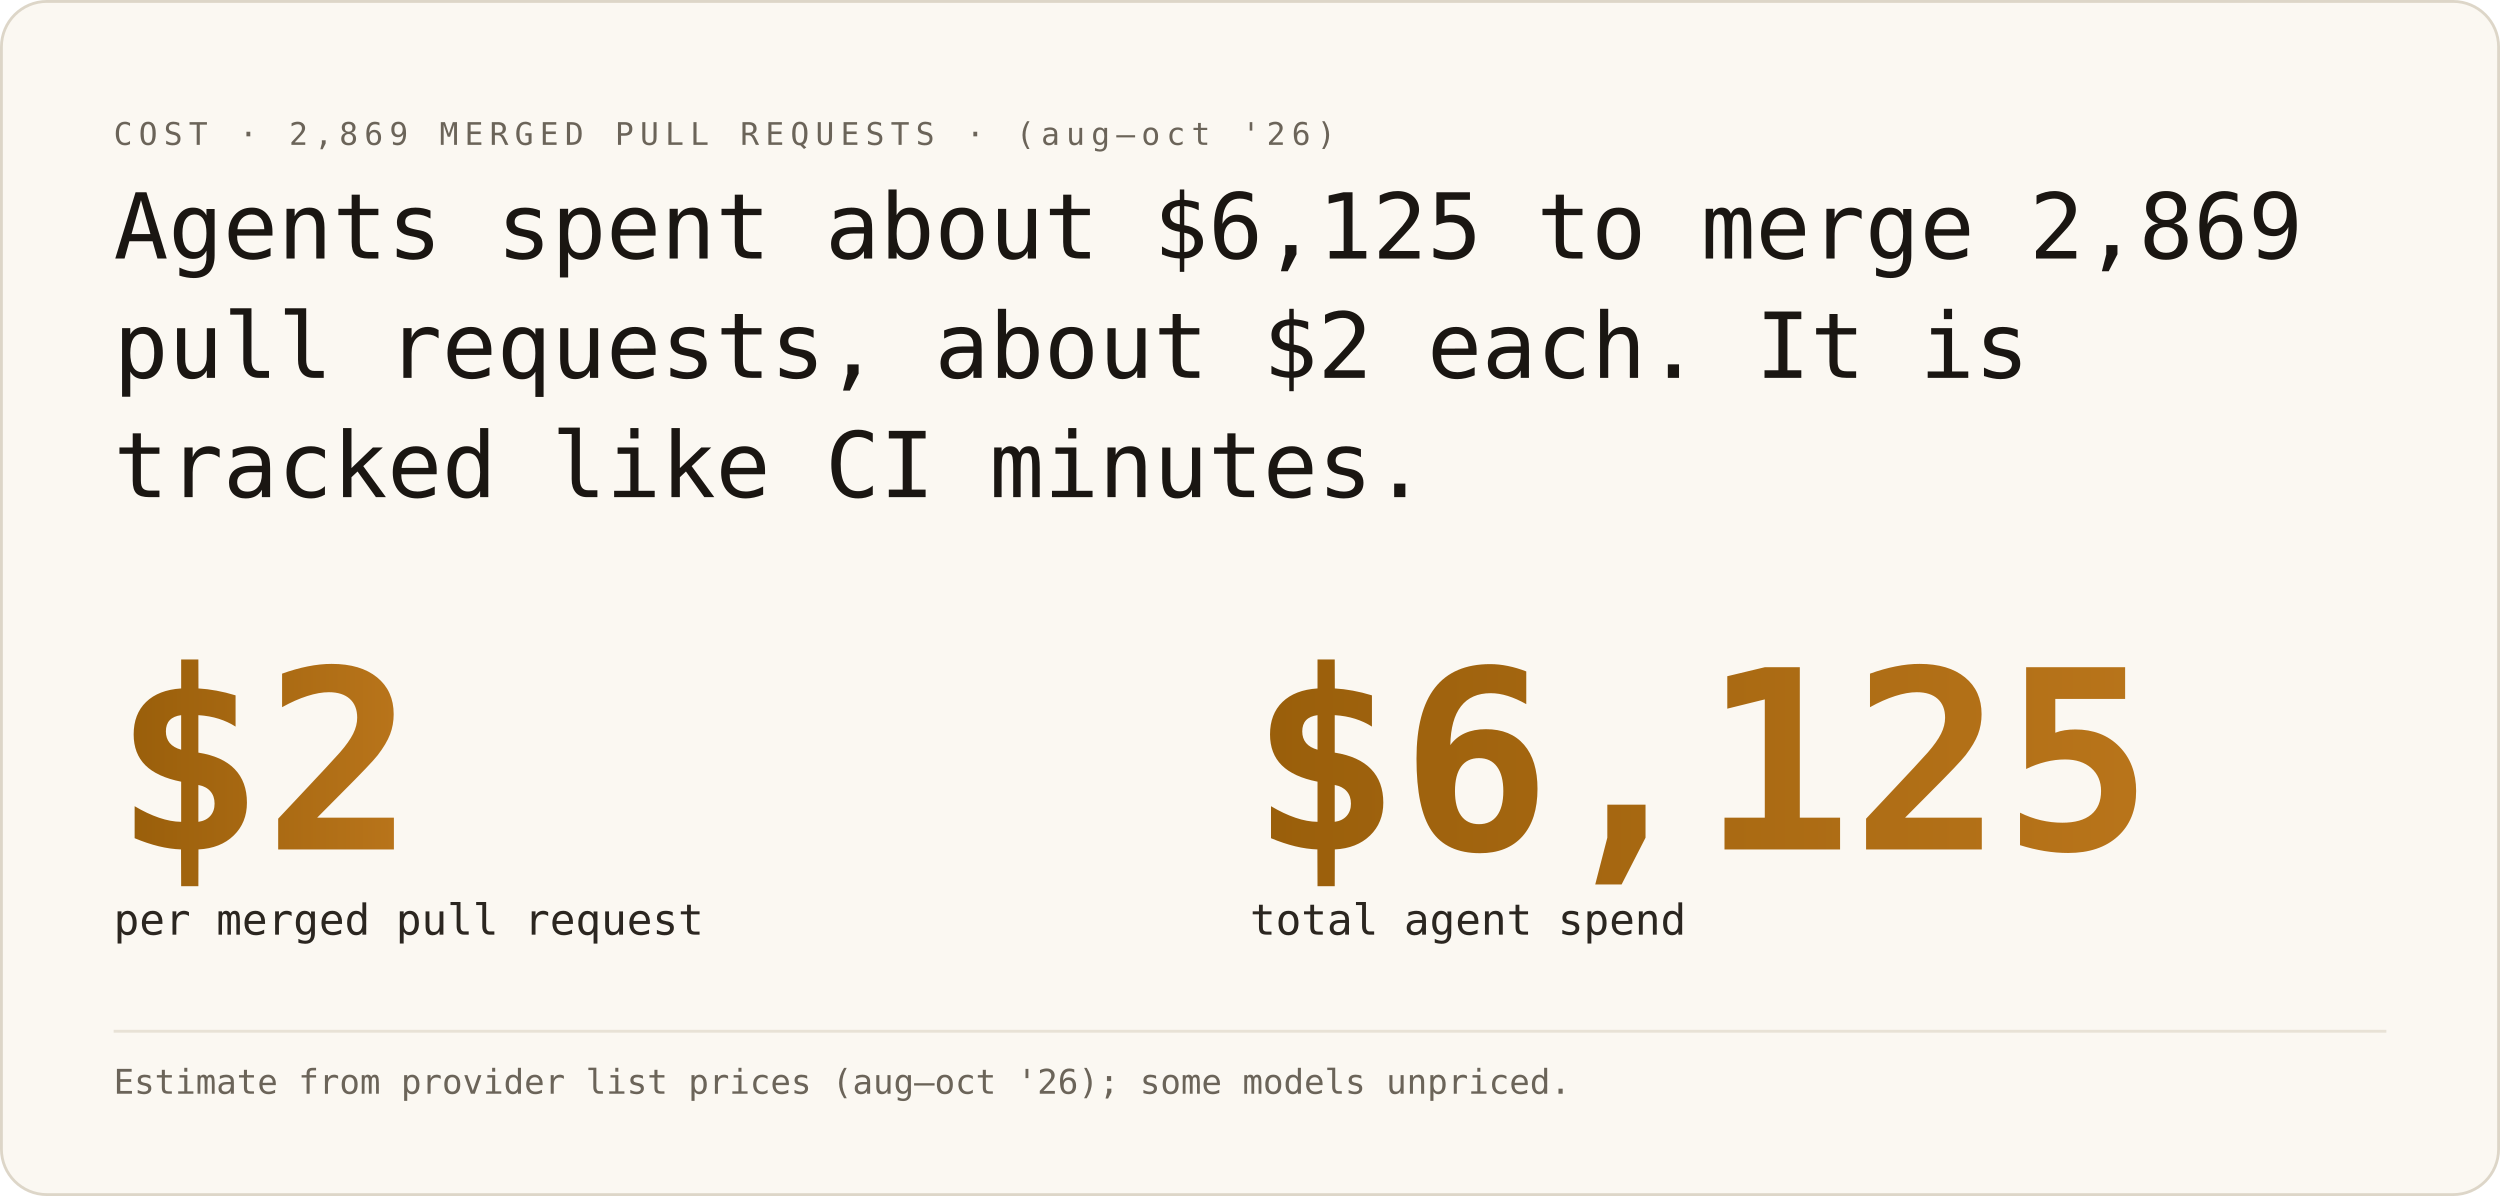
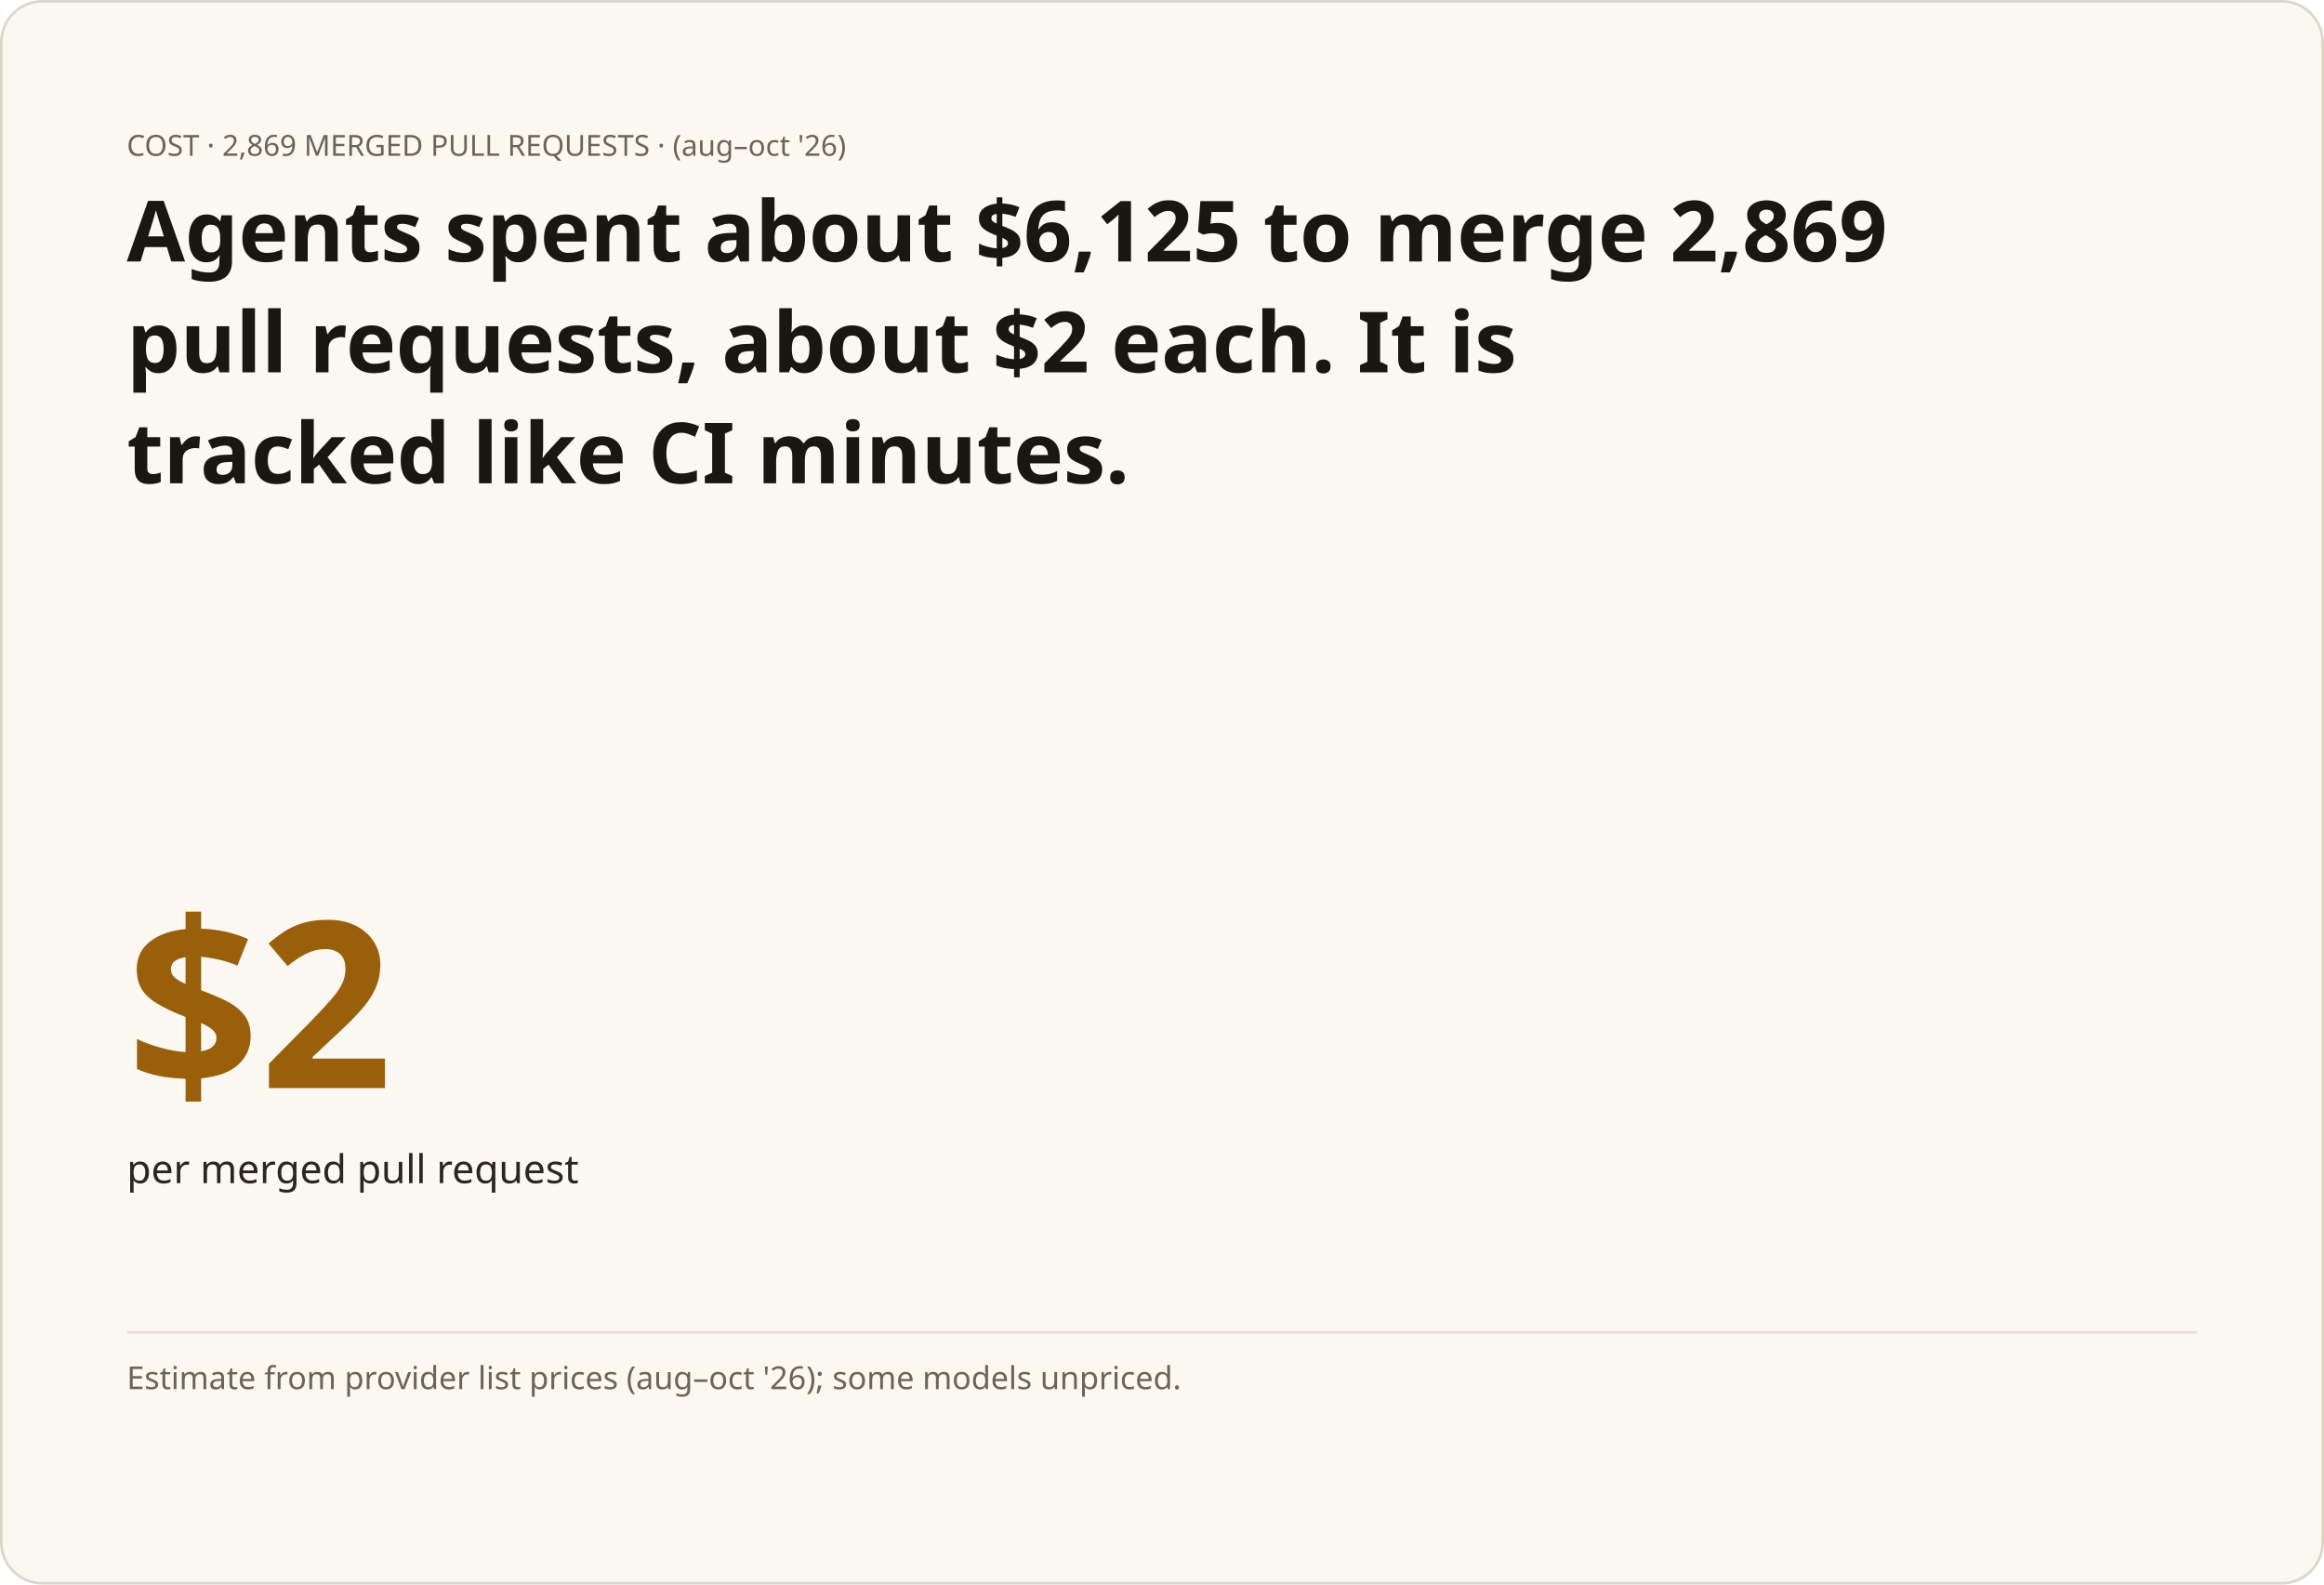
- <svg xmlns="http://www.w3.org/2000/svg" width="1760" height="842" viewBox="0 0 880 421" role="img" aria-label="about $2 of agent spend per merged pull request" font-family="'IBM Plex Mono', 'JetBrains Mono', ui-monospace, SFMono-Regular, Menlo, Consolas, monospace">
-   <defs>
-     <linearGradient id="amber" x1="0" y1="0" x2="1" y2="0">
-       <stop offset="0" stop-color="#9a5f0b" />
-       <stop offset="1" stop-color="#b8741a" />
-     </linearGradient>
-     <filter id="glow" x="-20%" y="-40%" width="140%" height="180%">
-       <feGaussianBlur stdDeviation="5" />
-     </filter>
-   </defs>
-   <rect x="0.5" y="0.5" width="879" height="420" rx="16" fill="#fbf8f2" stroke="#ddd6c8" />
-   <text x="40" y="51" fill="#6b6459" font-size="11" font-weight="500" letter-spacing="2.2">COST · 2,869 MERGED PULL REQUESTS · (aug–oct '26)</text>
-   <text x="40" y="91" fill="#1a1612" font-size="32">Agents spent about $6,125 to merge 2,869</text>
-   <text x="40" y="133" fill="#1a1612" font-size="32">pull requests, about $2 each. It is</text>
-   <text x="40" y="175" fill="#1a1612" font-size="32">tracked like CI minutes.</text>
-   <text x="40" y="299" fill="url(#amber)" font-size="88" font-weight="700">$2</text>
-   <text x="40" y="329" fill="#2b2620" font-size="15">per merged pull request</text>
-   <text x="440" y="299" fill="url(#amber)" font-size="88" font-weight="700">$6,125</text>
-   <text x="440" y="329" fill="#2b2620" font-size="15">total agent spend</text>
-   <line x1="40" y1="363" x2="840" y2="363" stroke="#e8e2d6" />
-   <text x="40" y="385" fill="#6b6459" font-size="12">Estimate from provider list prices (aug–oct '26); some models unpriced.</text>
+ <svg xmlns="http://www.w3.org/2000/svg" width="1760" height="1200" viewBox="0 0 880 600" role="img" aria-label="about $2 of agent spend per merged pull request" font-family="IBM Plex Mono">
+   <rect x="0" y="0" width="880" height="600" rx="16" fill="#ddd6c8" />
+   <rect x="1" y="1" width="878" height="598" rx="15" fill="#fbf8f2" />
+   <text x="48" y="59" fill="#6b6459" font-size="11">COST · 2,869 MERGED PULL REQUESTS · (aug–oct '26)</text>
+   <text x="48" y="99" fill="#1a1612" font-size="32" font-weight="700">Agents spent about $6,125 to merge 2,869</text>
+   <text x="48" y="141" fill="#1a1612" font-size="32" font-weight="700">pull requests, about $2 each. It is</text>
+   <text x="48" y="183" fill="#1a1612" font-size="32" font-weight="700">tracked like CI minutes.</text>
+   <text x="48" y="412" fill="#9a5f0b" font-size="88" font-weight="700">$2</text>
+   <text x="48" y="448" fill="#2b2620" font-size="15">per merged pull request</text>
+   <rect x="48" y="504" width="784" height="1" rx="0" fill="#e8e2d6" />
+   <text x="48" y="526" fill="#6b6459" font-size="12">Estimate from provider list prices (aug–oct '26); some models unpriced.</text>
</svg>
